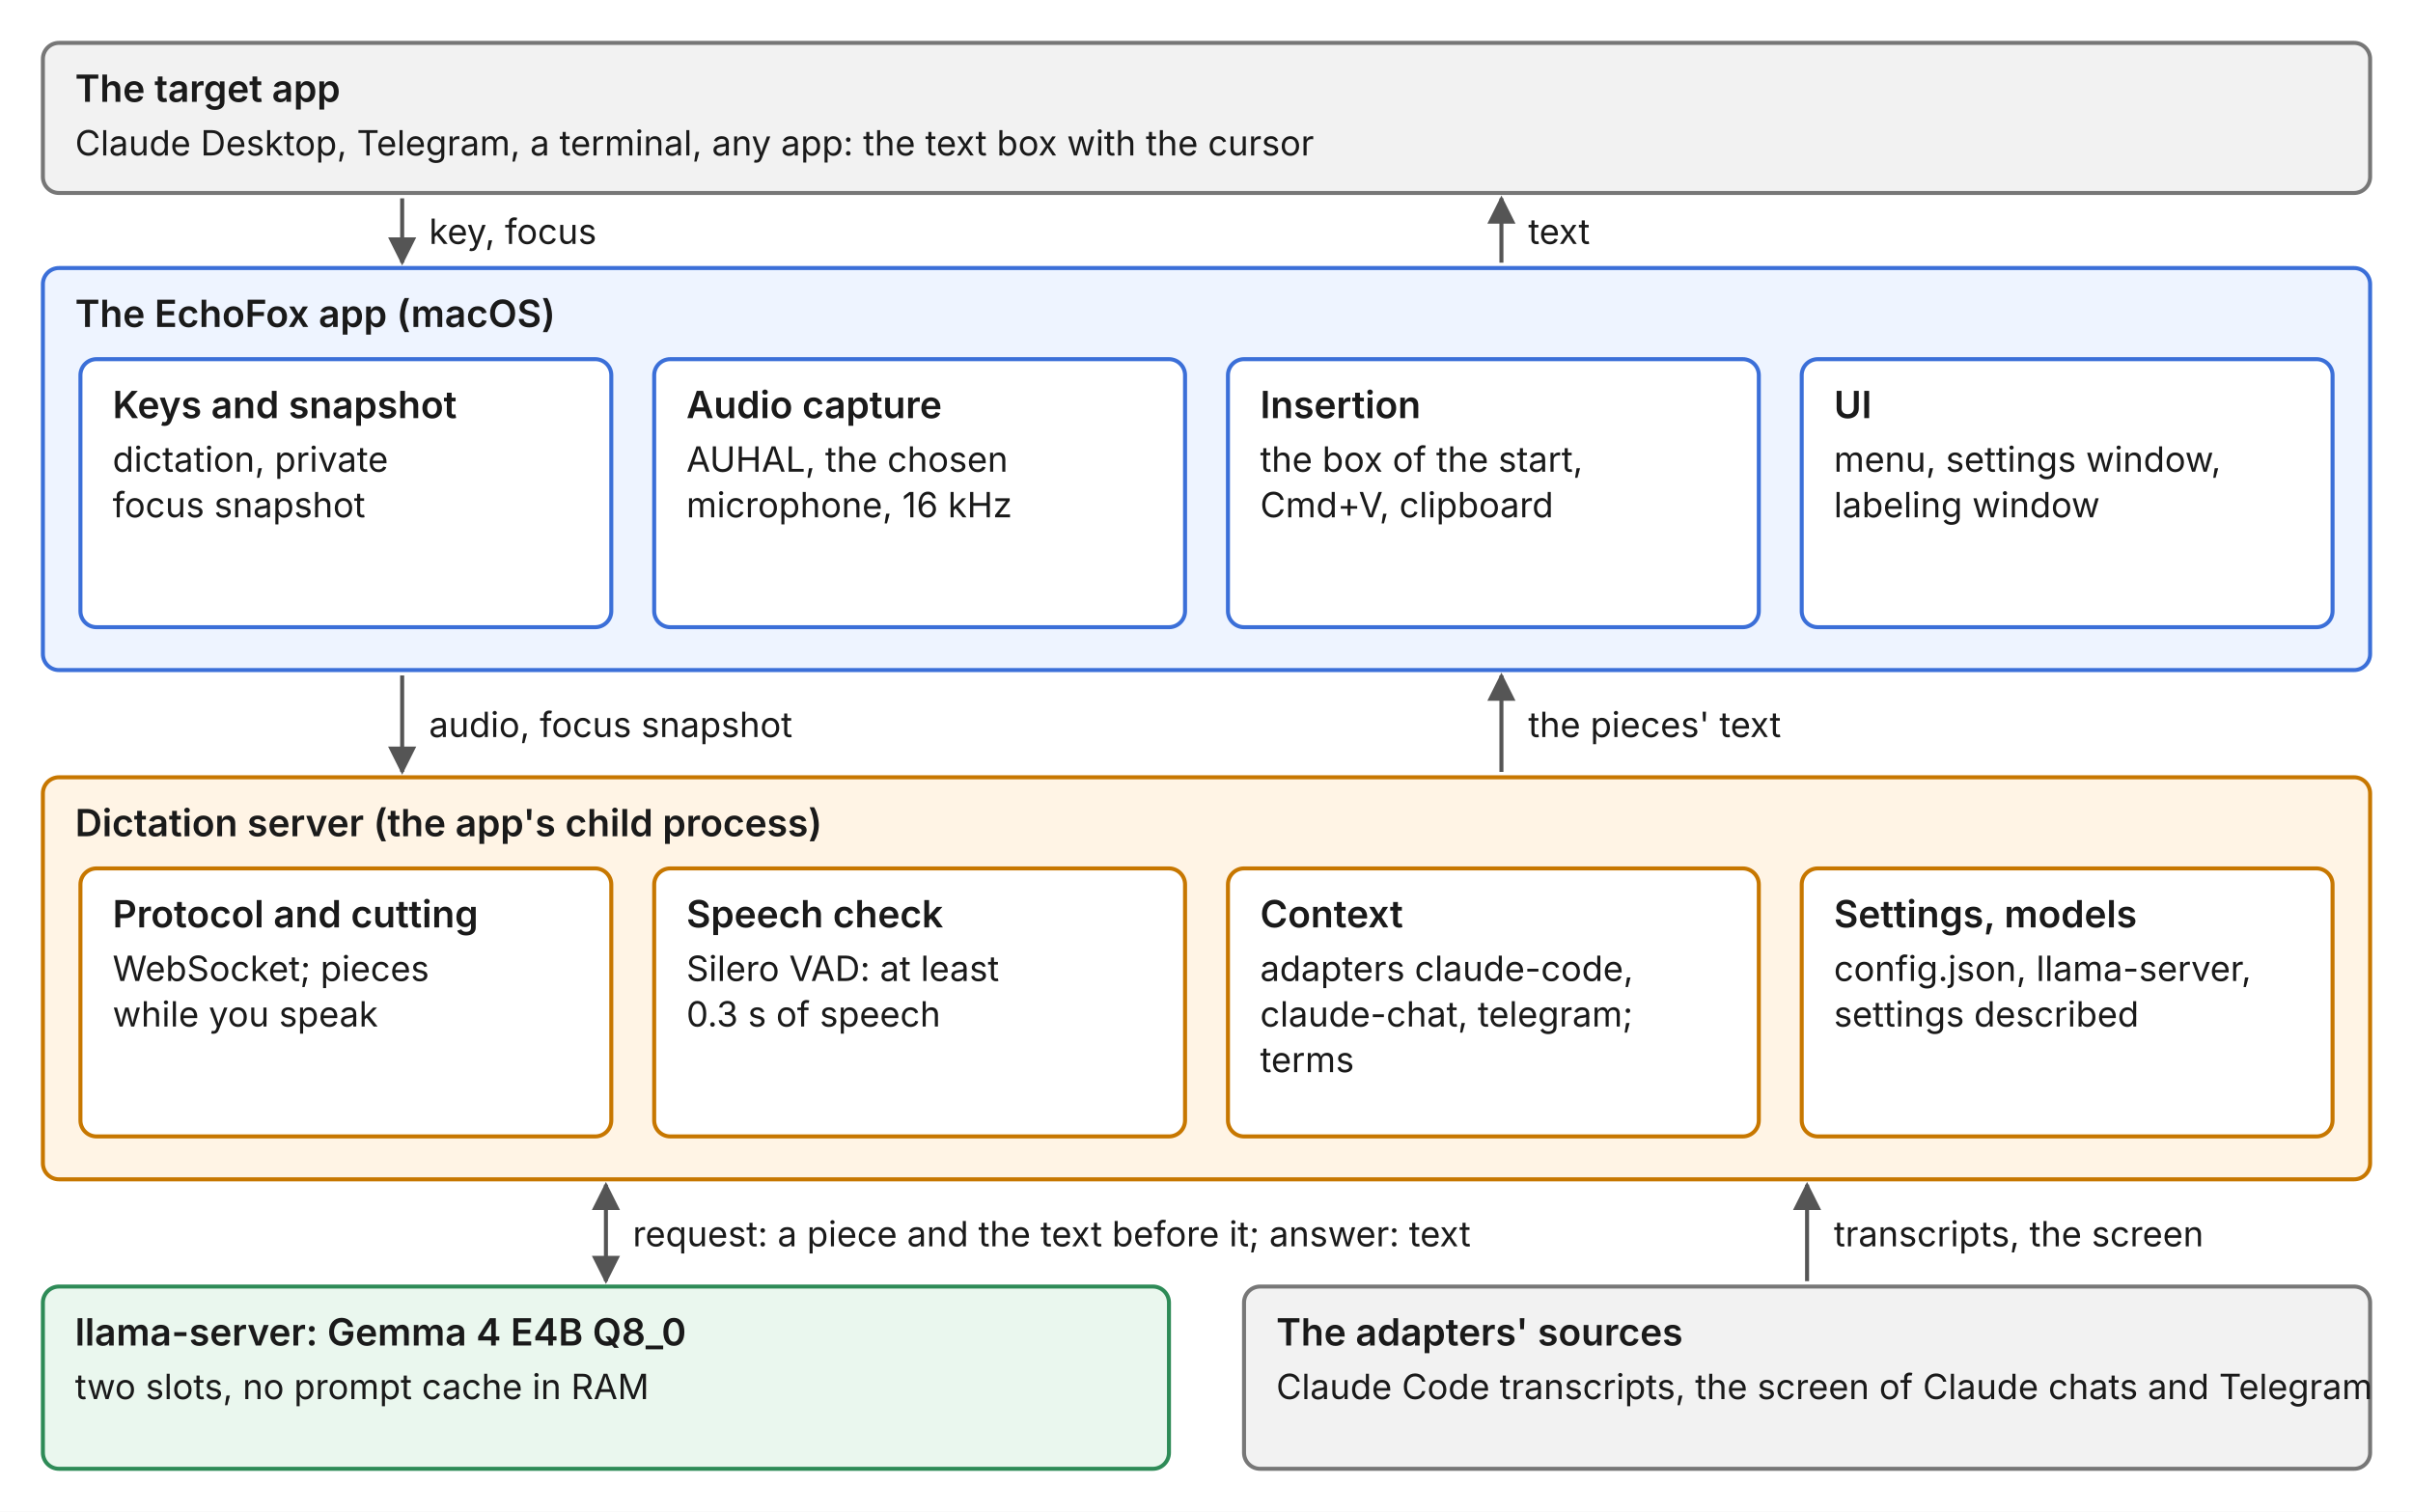
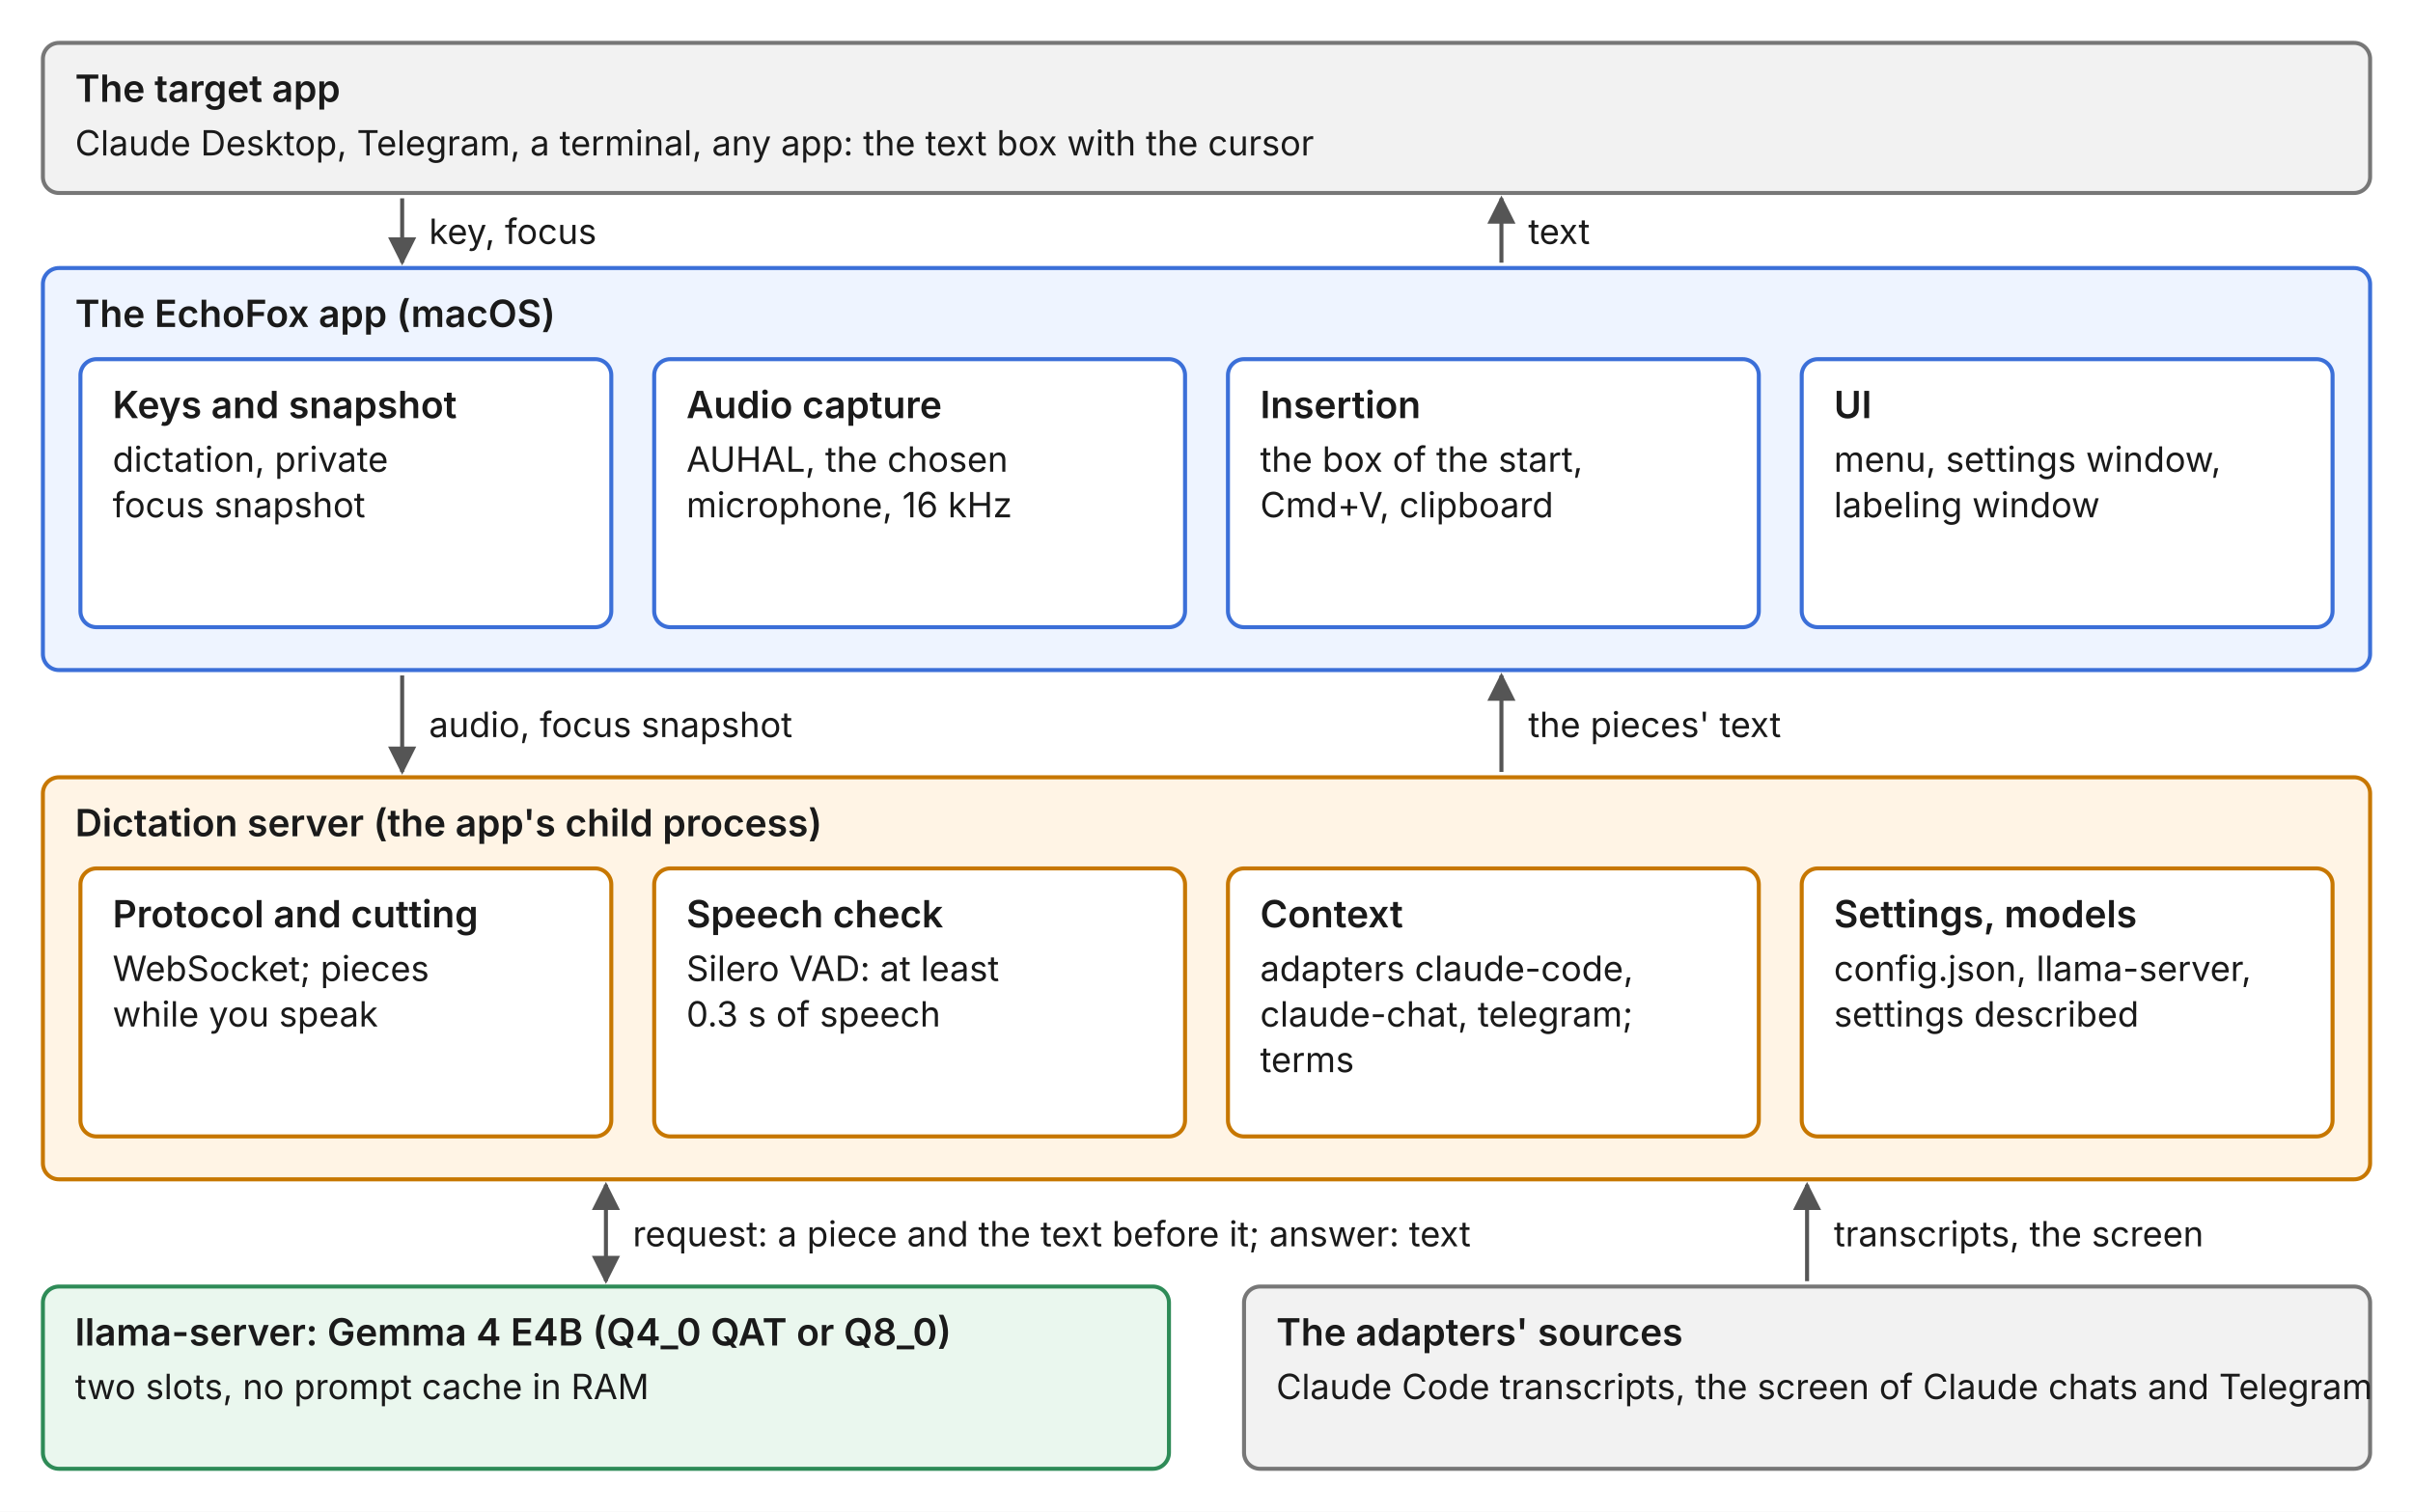
<svg xmlns="http://www.w3.org/2000/svg" viewBox="0 0 900 564" width="900" height="564">
  <rect width="100%" height="100%" fill="#ffffff" />
  <defs>
    <marker id="a" viewBox="0 0 10 10" refX="9" refY="5" markerWidth="7" markerHeight="7" orient="auto-start-reverse">
      <path d="M0 0L10 5L0 10z" fill="#555555" />
    </marker>
  </defs>
  <g font-family="system-ui, -apple-system, 'Segoe UI', sans-serif" font-size="13" fill="#1a1a1a">
    <rect x="16" y="16" width="868" height="56" rx="6" fill="#f2f2f2" stroke="#777777" stroke-width="1.5" />
    <text x="28" y="38" font-size="14" font-weight="600">The target app</text>
    <text x="28" y="58">Claude Desktop, Telegram, a terminal, any app: the text box with the cursor</text>
    <rect x="16" y="100" width="868" height="150" rx="6" fill="#eef4ff" stroke="#3b6fd8" stroke-width="1.5" />
    <text x="28" y="122" font-size="14" font-weight="600">The EchoFox app (macOS)</text>
    <rect x="30" y="134" width="198" height="100" rx="6" fill="#ffffff" stroke="#3b6fd8" stroke-width="1.5" />
    <text x="42" y="156" font-size="14" font-weight="600">Keys and snapshot</text>
    <text x="42" y="176">dictation, private</text>
    <text x="42" y="193">focus snapshot</text>
    <rect x="244" y="134" width="198" height="100" rx="6" fill="#ffffff" stroke="#3b6fd8" stroke-width="1.5" />
    <text x="256" y="156" font-size="14" font-weight="600">Audio capture</text>
    <text x="256" y="176">AUHAL, the chosen</text>
    <text x="256" y="193">microphone, 16 kHz</text>
    <rect x="458" y="134" width="198" height="100" rx="6" fill="#ffffff" stroke="#3b6fd8" stroke-width="1.5" />
    <text x="470" y="156" font-size="14" font-weight="600">Insertion</text>
    <text x="470" y="176">the box of the start,</text>
    <text x="470" y="193">Cmd+V, clipboard</text>
    <rect x="672" y="134" width="198" height="100" rx="6" fill="#ffffff" stroke="#3b6fd8" stroke-width="1.5" />
    <text x="684" y="156" font-size="14" font-weight="600">UI</text>
    <text x="684" y="176">menu, settings window,</text>
    <text x="684" y="193">labeling window</text>
    <rect x="16" y="290" width="868" height="150" rx="6" fill="#fff4e5" stroke="#c77700" stroke-width="1.5" />
    <text x="28" y="312" font-size="14" font-weight="600">Dictation server (the app's child process)</text>
    <rect x="30" y="324" width="198" height="100" rx="6" fill="#ffffff" stroke="#c77700" stroke-width="1.5" />
    <text x="42" y="346" font-size="14" font-weight="600">Protocol and cutting</text>
    <text x="42" y="366">WebSocket; pieces</text>
    <text x="42" y="383">while you speak</text>
    <rect x="244" y="324" width="198" height="100" rx="6" fill="#ffffff" stroke="#c77700" stroke-width="1.5" />
    <text x="256" y="346" font-size="14" font-weight="600">Speech check</text>
    <text x="256" y="366">Silero VAD: at least</text>
    <text x="256" y="383">0.3 s of speech</text>
    <rect x="458" y="324" width="198" height="100" rx="6" fill="#ffffff" stroke="#c77700" stroke-width="1.5" />
    <text x="470" y="346" font-size="14" font-weight="600">Context</text>
    <text x="470" y="366">adapters claude-code,</text>
    <text x="470" y="383">claude-chat, telegram;</text>
    <text x="470" y="400">terms</text>
    <rect x="672" y="324" width="198" height="100" rx="6" fill="#ffffff" stroke="#c77700" stroke-width="1.5" />
    <text x="684" y="346" font-size="14" font-weight="600">Settings, models</text>
    <text x="684" y="366">config.json, llama-server,</text>
    <text x="684" y="383">settings described</text>
    <rect x="16" y="480" width="420" height="68" rx="6" fill="#eaf7ee" stroke="#2e8b57" stroke-width="1.5" />
-     <text x="28" y="502" font-size="14" font-weight="600">llama-server: Gemma 4 E4B Q8_0</text>
+     <text x="28" y="502" font-size="14" font-weight="600">llama-server: Gemma 4 E4B (Q4_0 QAT or Q8_0)</text>
    <text x="28" y="522">two slots, no prompt cache in RAM</text>
    <rect x="464" y="480" width="420" height="68" rx="6" fill="#f2f2f2" stroke="#777777" stroke-width="1.5" />
    <text x="476" y="502" font-size="14" font-weight="600">The adapters' sources</text>
    <text x="476" y="522">Claude Code transcripts, the screen of Claude chats and Telegram</text>
    <line x1="150" y1="74" x2="150" y2="98" stroke="#555555" stroke-width="1.5" marker-end="url(#a)" />
    <text x="160" y="91">key, focus</text>
    <line x1="560" y1="98" x2="560" y2="74" stroke="#555555" stroke-width="1.5" marker-end="url(#a)" />
    <text x="570" y="91">text</text>
    <line x1="150" y1="252" x2="150" y2="288" stroke="#555555" stroke-width="1.5" marker-end="url(#a)" />
    <text x="160" y="275">audio, focus snapshot</text>
    <line x1="560" y1="288" x2="560" y2="252" stroke="#555555" stroke-width="1.5" marker-end="url(#a)" />
    <text x="570" y="275">the pieces' text</text>
    <line x1="226" y1="442" x2="226" y2="478" stroke="#555555" stroke-width="1.5" marker-start="url(#a)" marker-end="url(#a)" />
    <text x="236" y="465">request: a piece and the text before it; answer: text</text>
    <line x1="674" y1="478" x2="674" y2="442" stroke="#555555" stroke-width="1.5" marker-end="url(#a)" />
    <text x="684" y="465">transcripts, the screen</text>
  </g>
</svg>
